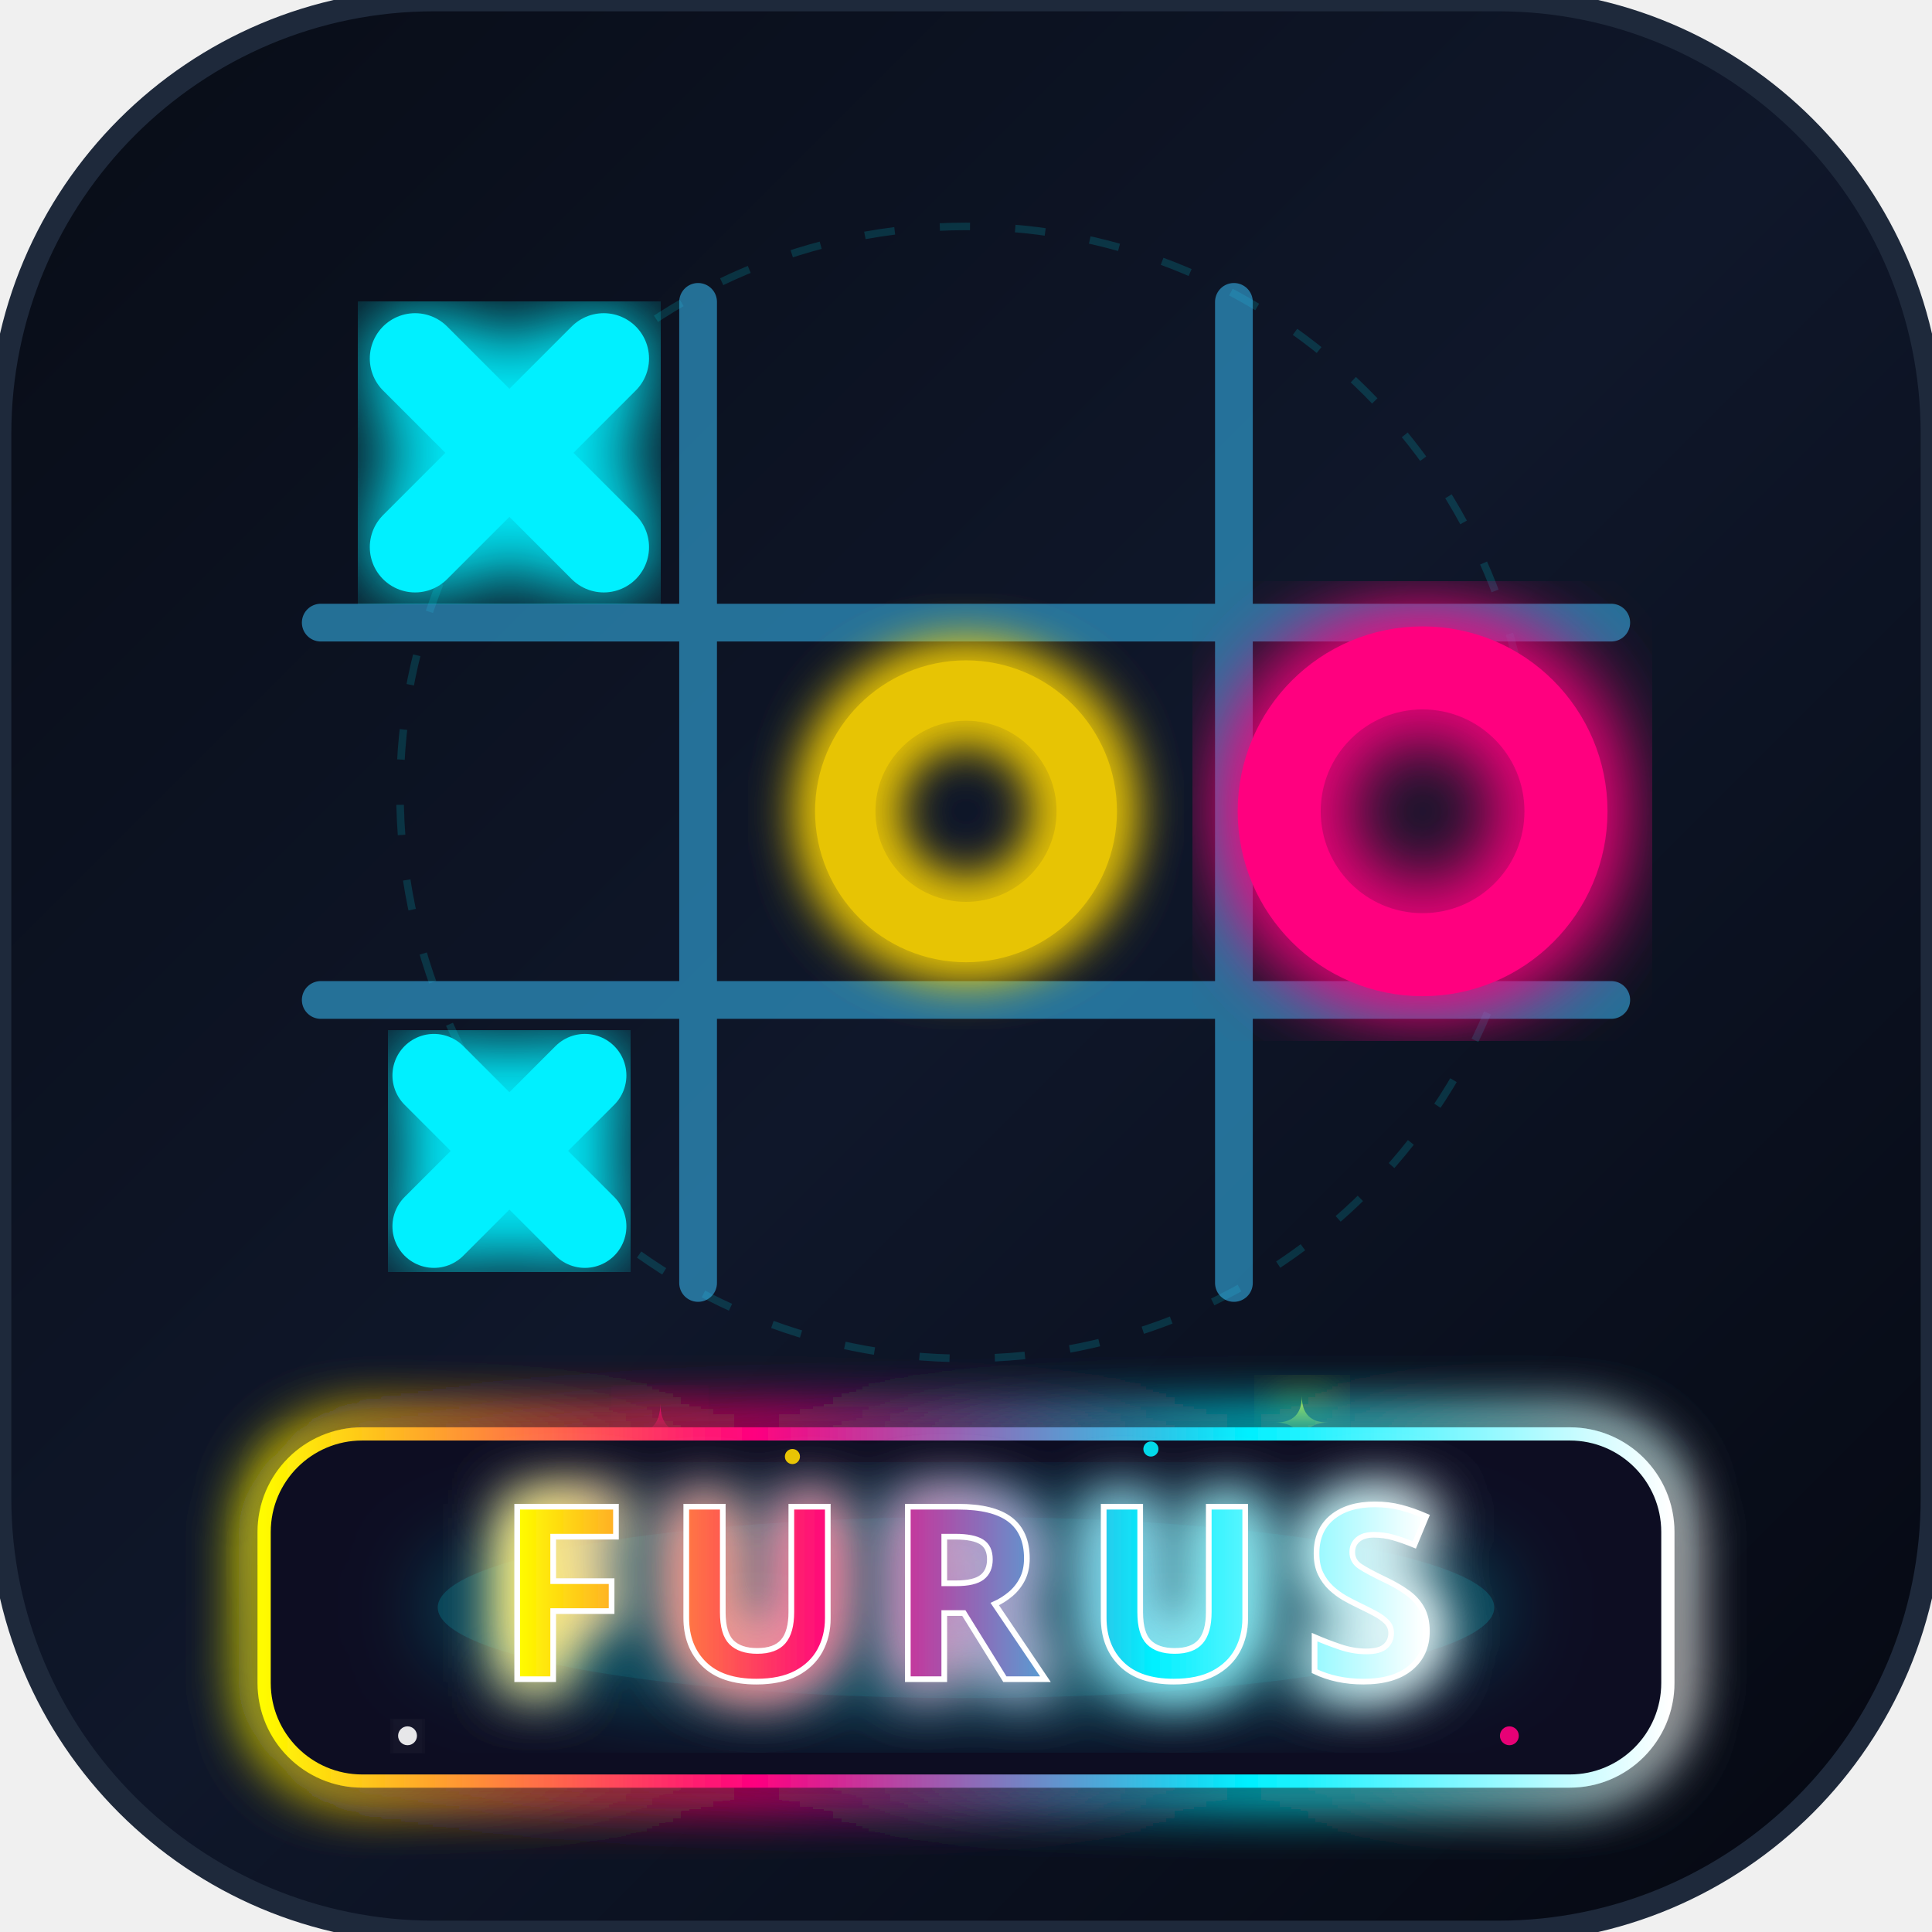
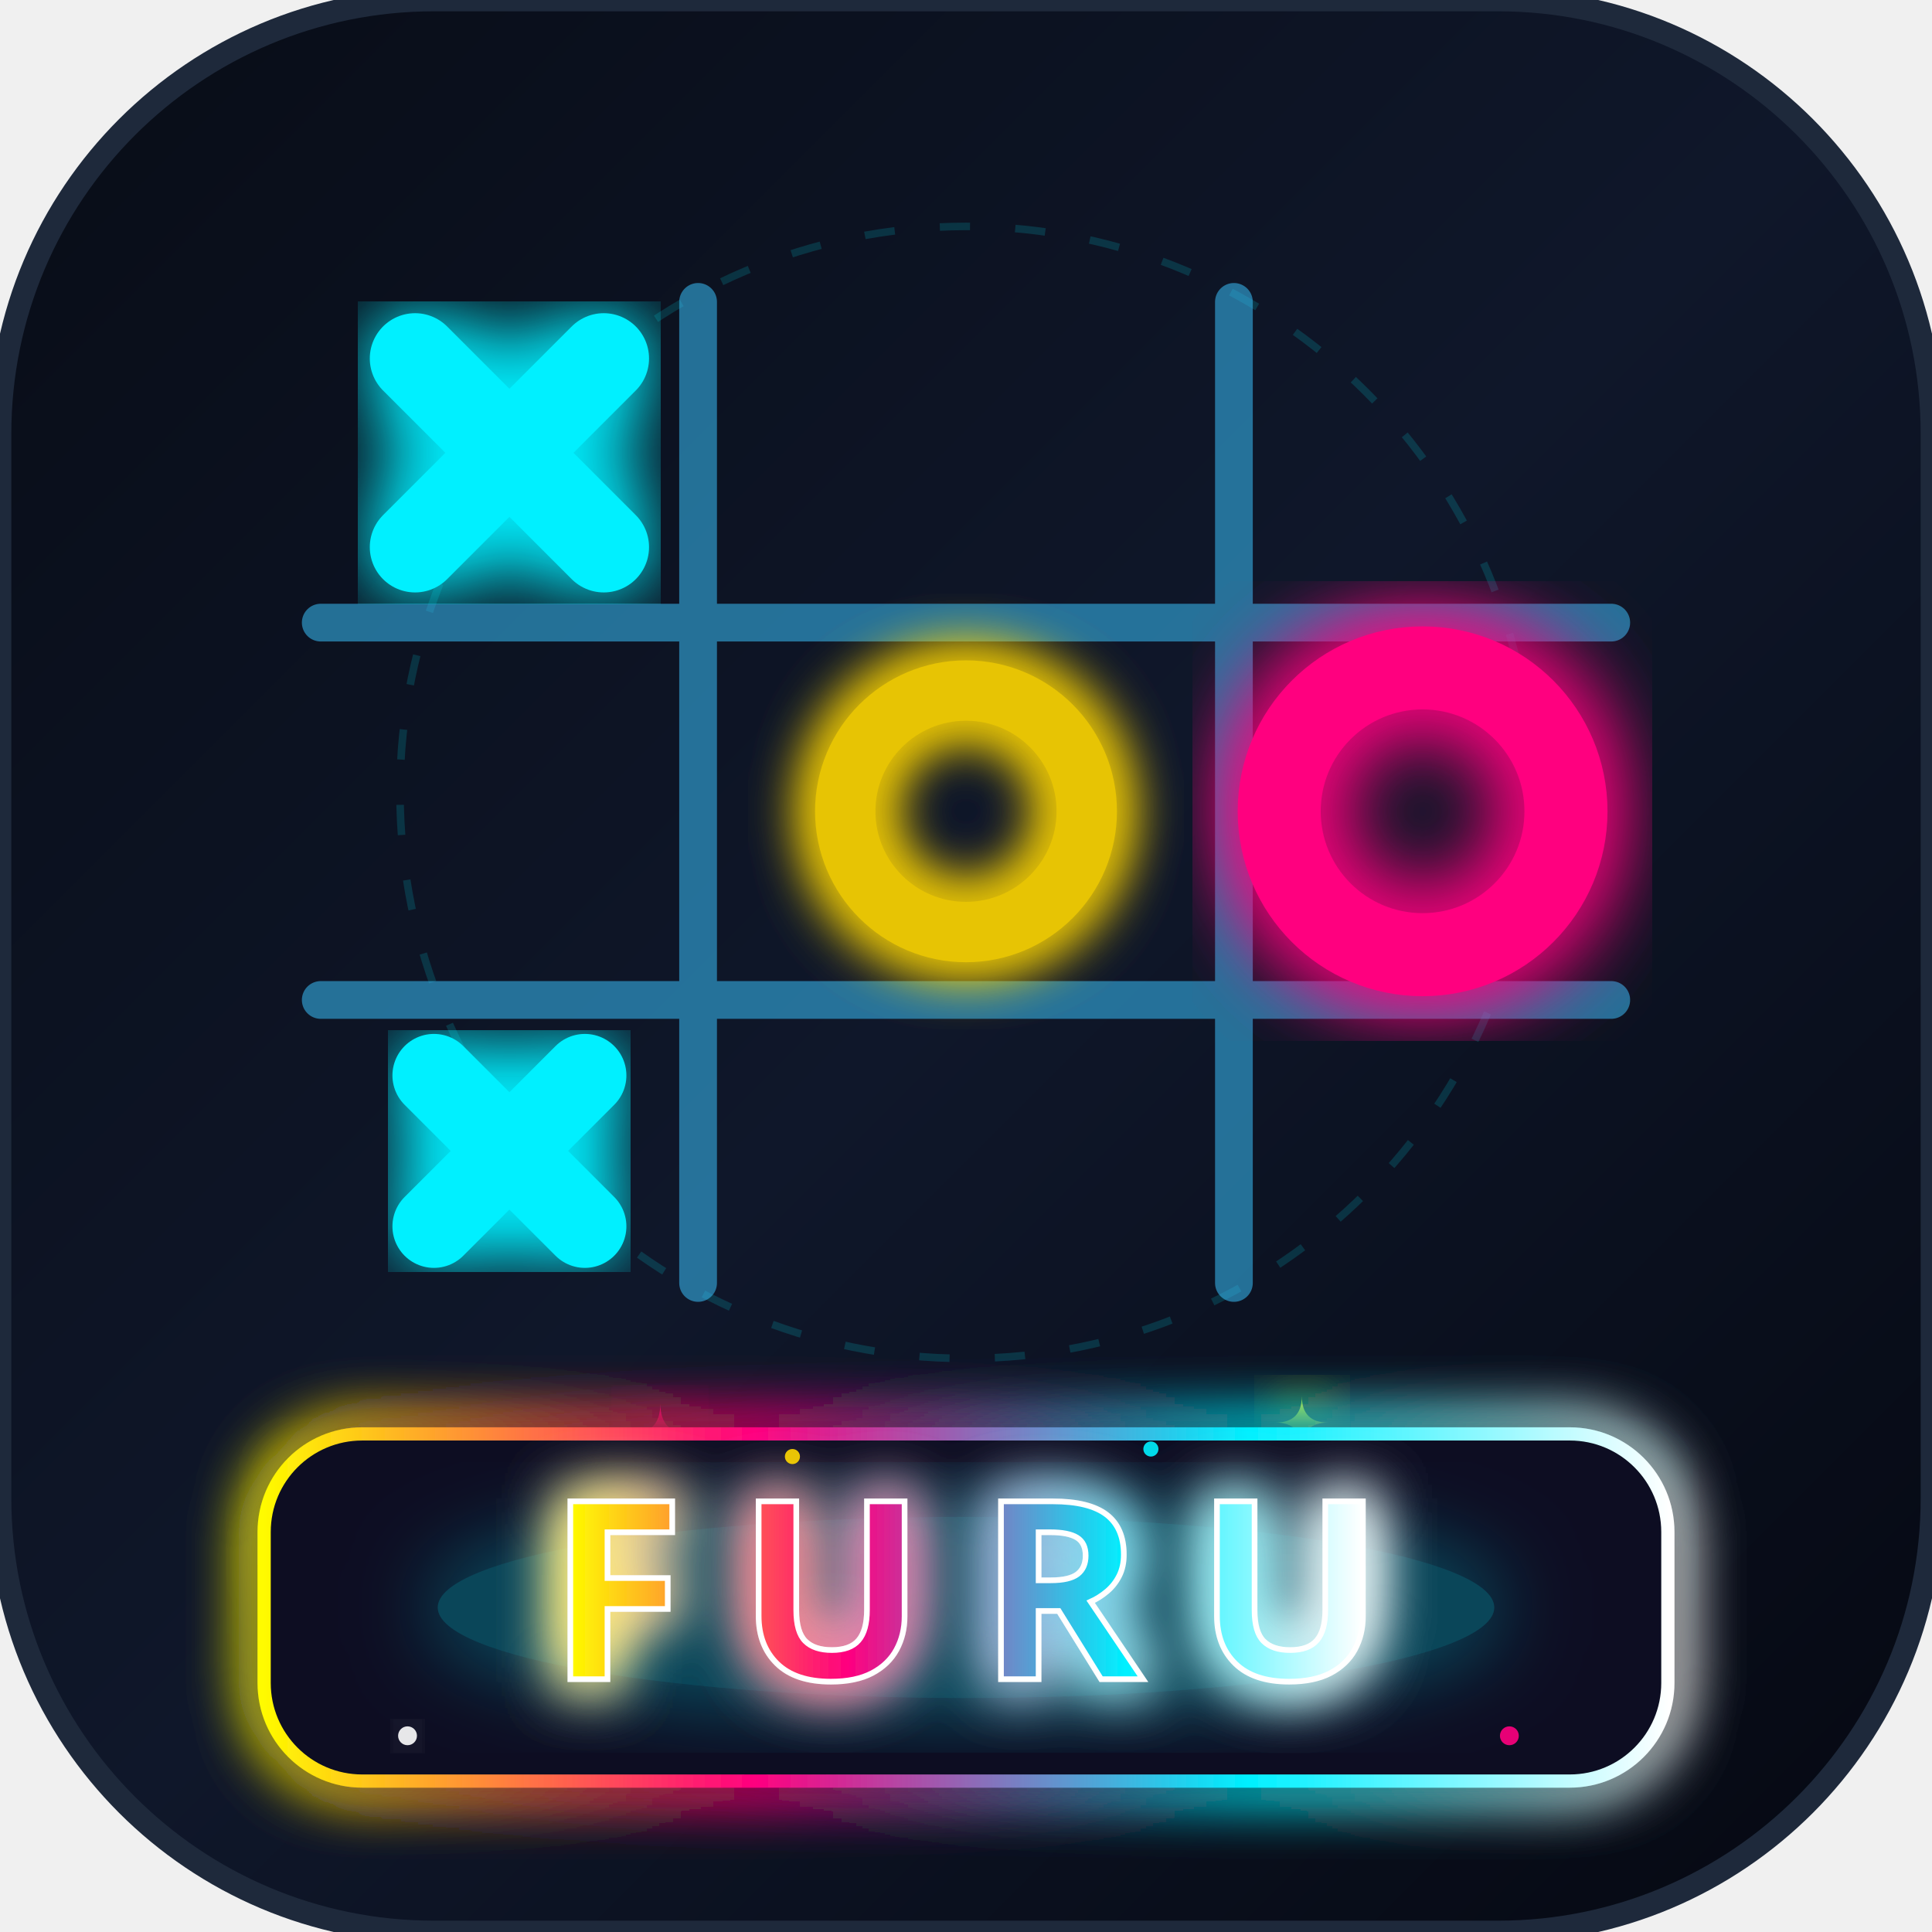
<svg xmlns="http://www.w3.org/2000/svg" viewBox="0 0 512 512" width="100%" height="100%">
  <defs>
    <linearGradient id="bgGrad" x1="0%" y1="0%" x2="100%" y2="100%">
      <stop offset="0%" stop-color="#080c16" />
      <stop offset="50%" stop-color="#0f172a" />
      <stop offset="100%" stop-color="#050811" />
    </linearGradient>
    <linearGradient id="sparkTextGrad" x1="0%" y1="0%" x2="100%" y2="0%">
      <stop offset="0%" stop-color="#fffb00" />
      <stop offset="35%" stop-color="#ff007f" />
      <stop offset="70%" stop-color="#00f0ff" />
      <stop offset="100%" stop-color="#ffffff" />
    </linearGradient>
    <linearGradient id="sparkGold" x1="0%" y1="0%" x2="100%" y2="100%">
      <stop offset="0%" stop-color="#fff570" />
      <stop offset="100%" stop-color="#ff9900" />
    </linearGradient>
    <filter id="glowCyan" x="-30%" y="-30%" width="160%" height="160%">
      <feGaussianBlur stdDeviation="12" result="blur" />
      <feMerge>
        <feMergeNode in="blur" />
        <feMergeNode in="blur" />
        <feMergeNode in="SourceGraphic" />
      </feMerge>
    </filter>
    <filter id="glowPink" x="-30%" y="-30%" width="160%" height="160%">
      <feGaussianBlur stdDeviation="12" result="blur" />
      <feMerge>
        <feMergeNode in="blur" />
        <feMergeNode in="blur" />
        <feMergeNode in="SourceGraphic" />
      </feMerge>
    </filter>
    <filter id="glowSpark" x="-40%" y="-40%" width="180%" height="180%">
      <feGaussianBlur stdDeviation="8" result="blur" />
      <feMerge>
        <feMergeNode in="blur" />
        <feMergeNode in="blur" />
        <feMergeNode in="blur" />
        <feMergeNode in="SourceGraphic" />
      </feMerge>
    </filter>
  </defs>
  <rect width="512" height="512" rx="115" fill="url(#bgGrad)" stroke="#1e293b" stroke-width="6" />
  <circle cx="256" cy="210" r="150" fill="none" stroke="#00f0ff" stroke-width="2" opacity="0.15" stroke-dasharray="8 12" />
  <g stroke="#334155" stroke-width="10" stroke-linecap="round" opacity="0.55">
    <line x1="185" y1="80" x2="185" y2="340" stroke="#38bdf8" />
    <line x1="327" y1="80" x2="327" y2="340" stroke="#38bdf8" />
    <line x1="85" y1="165" x2="427" y2="165" stroke="#38bdf8" />
    <line x1="85" y1="265" x2="427" y2="265" stroke="#38bdf8" />
  </g>
  <g stroke="#00f0ff" stroke-width="24" stroke-linecap="round" filter="url(#glowCyan)">
    <line x1="110" y1="95" x2="160" y2="145" />
    <line x1="160" y1="95" x2="110" y2="145" />
  </g>
  <circle cx="377" cy="215" r="38" fill="none" stroke="#ff007f" stroke-width="22" filter="url(#glowPink)" />
  <g stroke="#00f0ff" stroke-width="22" stroke-linecap="round" filter="url(#glowCyan)">
    <line x1="115" y1="285" x2="155" y2="325" />
    <line x1="155" y1="285" x2="115" y2="325" />
  </g>
  <circle cx="256" cy="215" r="32" fill="none" stroke="#ffd700" stroke-width="16" filter="url(#glowSpark)" opacity="0.9" />
  <path d="M 85,385 Q 85,397 73,397 Q 85,397 85,409 Q 85,397 97,397 Q 85,397 85,385 Z" fill="#fffb00" filter="url(#glowSpark)" />
  <circle cx="85" cy="397" r="3" fill="#ffffff" />
  <path d="M 427,385 Q 427,397 415,397 Q 427,397 427,409 Q 427,397 439,397 Q 427,397 427,385 Z" fill="#00f0ff" filter="url(#glowSpark)" />
  <circle cx="427" cy="397" r="3" fill="#ffffff" />
  <path d="M 175,372 Q 175,380 167,380 Q 175,380 175,388 Q 175,380 183,380 Q 175,380 175,372 Z" fill="#ff007f" filter="url(#glowPink)" />
  <path d="M 345,370 Q 345,377 338,377 Q 345,377 345,384 Q 345,377 352,377 Q 345,377 345,370 Z" fill="#fffb00" filter="url(#glowSpark)" />
  <polygon points="68,435 82,410 75,410 88,385 72,413 79,413" fill="#ffd700" filter="url(#glowSpark)" />
  <polygon points="444,435 430,410 437,410 424,385 440,413 433,413" fill="#00f0ff" filter="url(#glowCyan)" />
  <rect x="70" y="380" width="372" height="92" rx="26" fill="#0a1020" stroke="url(#sparkTextGrad)" stroke-width="3.5" filter="url(#glowSpark)" />
  <ellipse cx="256" cy="426" rx="140" ry="24" fill="#00f0ff" opacity="0.25" filter="url(#glowCyan)" />
-   <text x="256" y="445" text-anchor="middle" font-family="Impact, Arial Black, Montserrat, sans-serif" font-size="64" font-weight="900" letter-spacing="10" fill="url(#sparkTextGrad)" stroke="#ffffff" stroke-width="1.5" filter="url(#glowSpark)">
-     FURUS
+   <text x="256" y="445" text-anchor="middle" font-family="Impact, Arial Black, Montserrat, sans-serif" font-size="66" font-weight="900" letter-spacing="14" fill="url(#sparkTextGrad)" stroke="#ffffff" stroke-width="1.5" filter="url(#glowSpark)">
+     FURU
  </text>
  <circle cx="108" cy="460" r="2.5" fill="#fff" opacity="0.9" filter="url(#glowSpark)" />
  <circle cx="210" cy="386" r="2" fill="#ffd700" opacity="0.9" />
  <circle cx="305" cy="384" r="2" fill="#00f0ff" opacity="0.9" />
  <circle cx="400" cy="460" r="2.5" fill="#ff007f" opacity="0.9" />
</svg>
